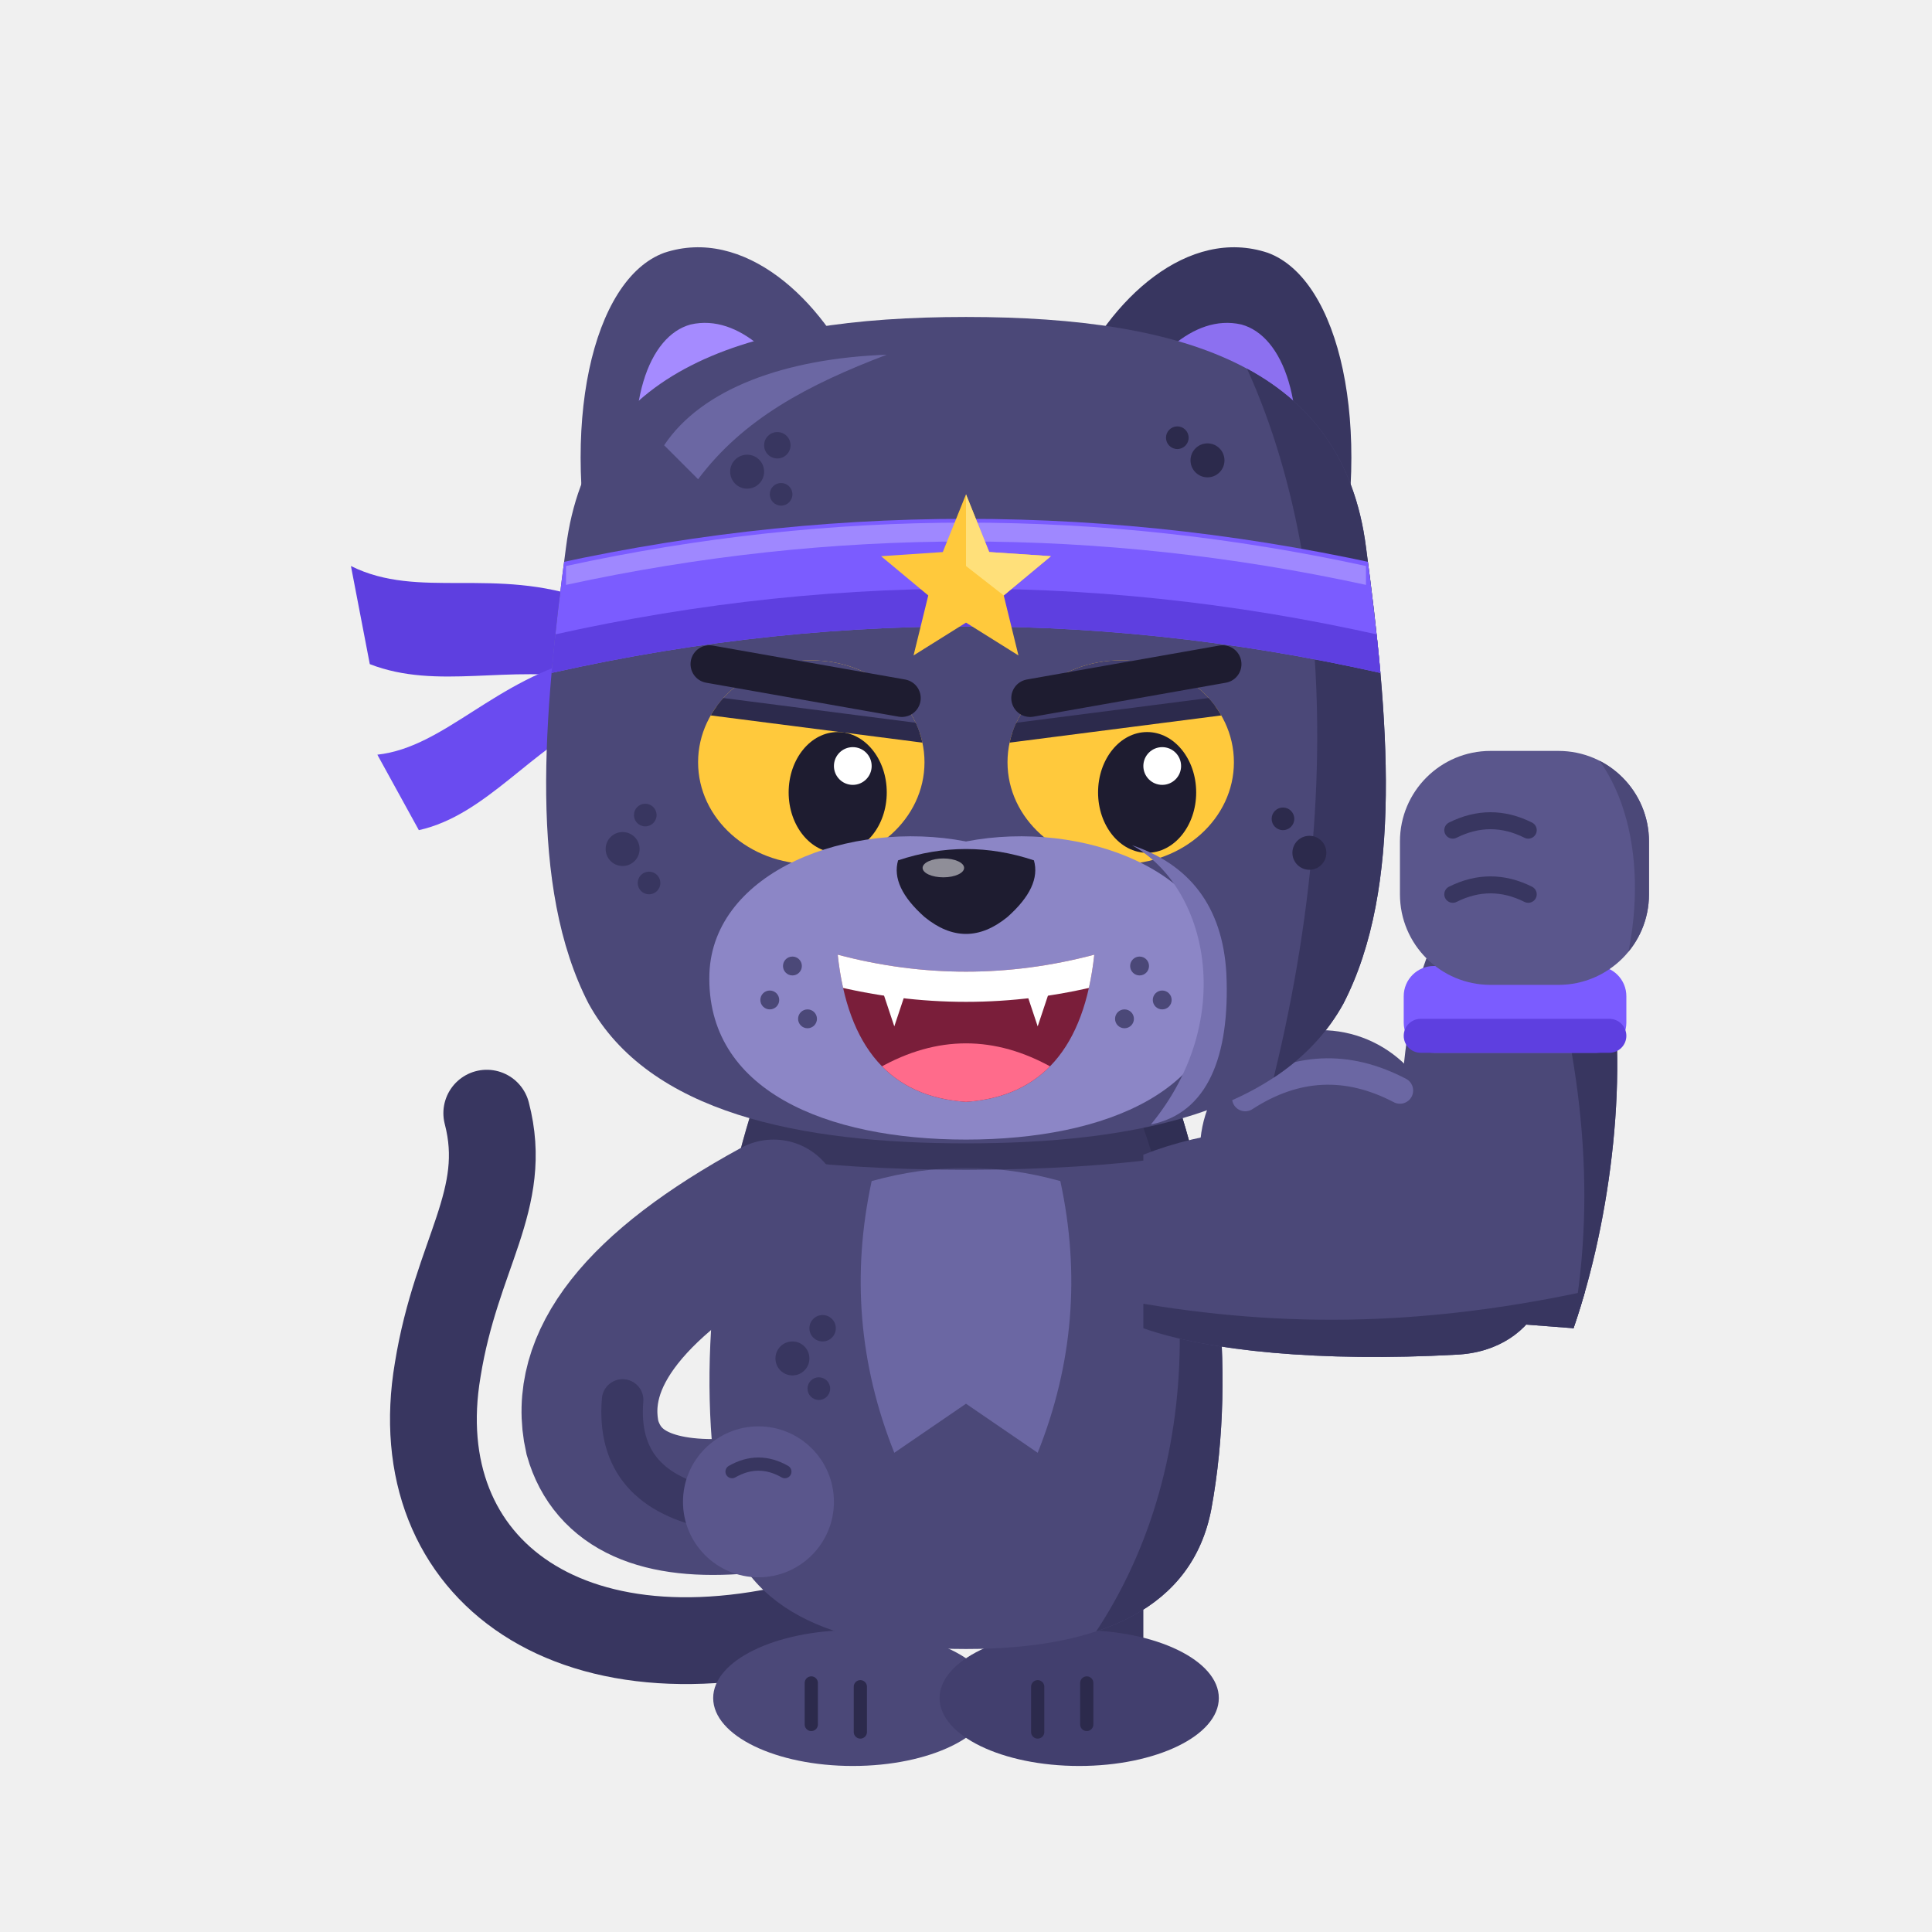
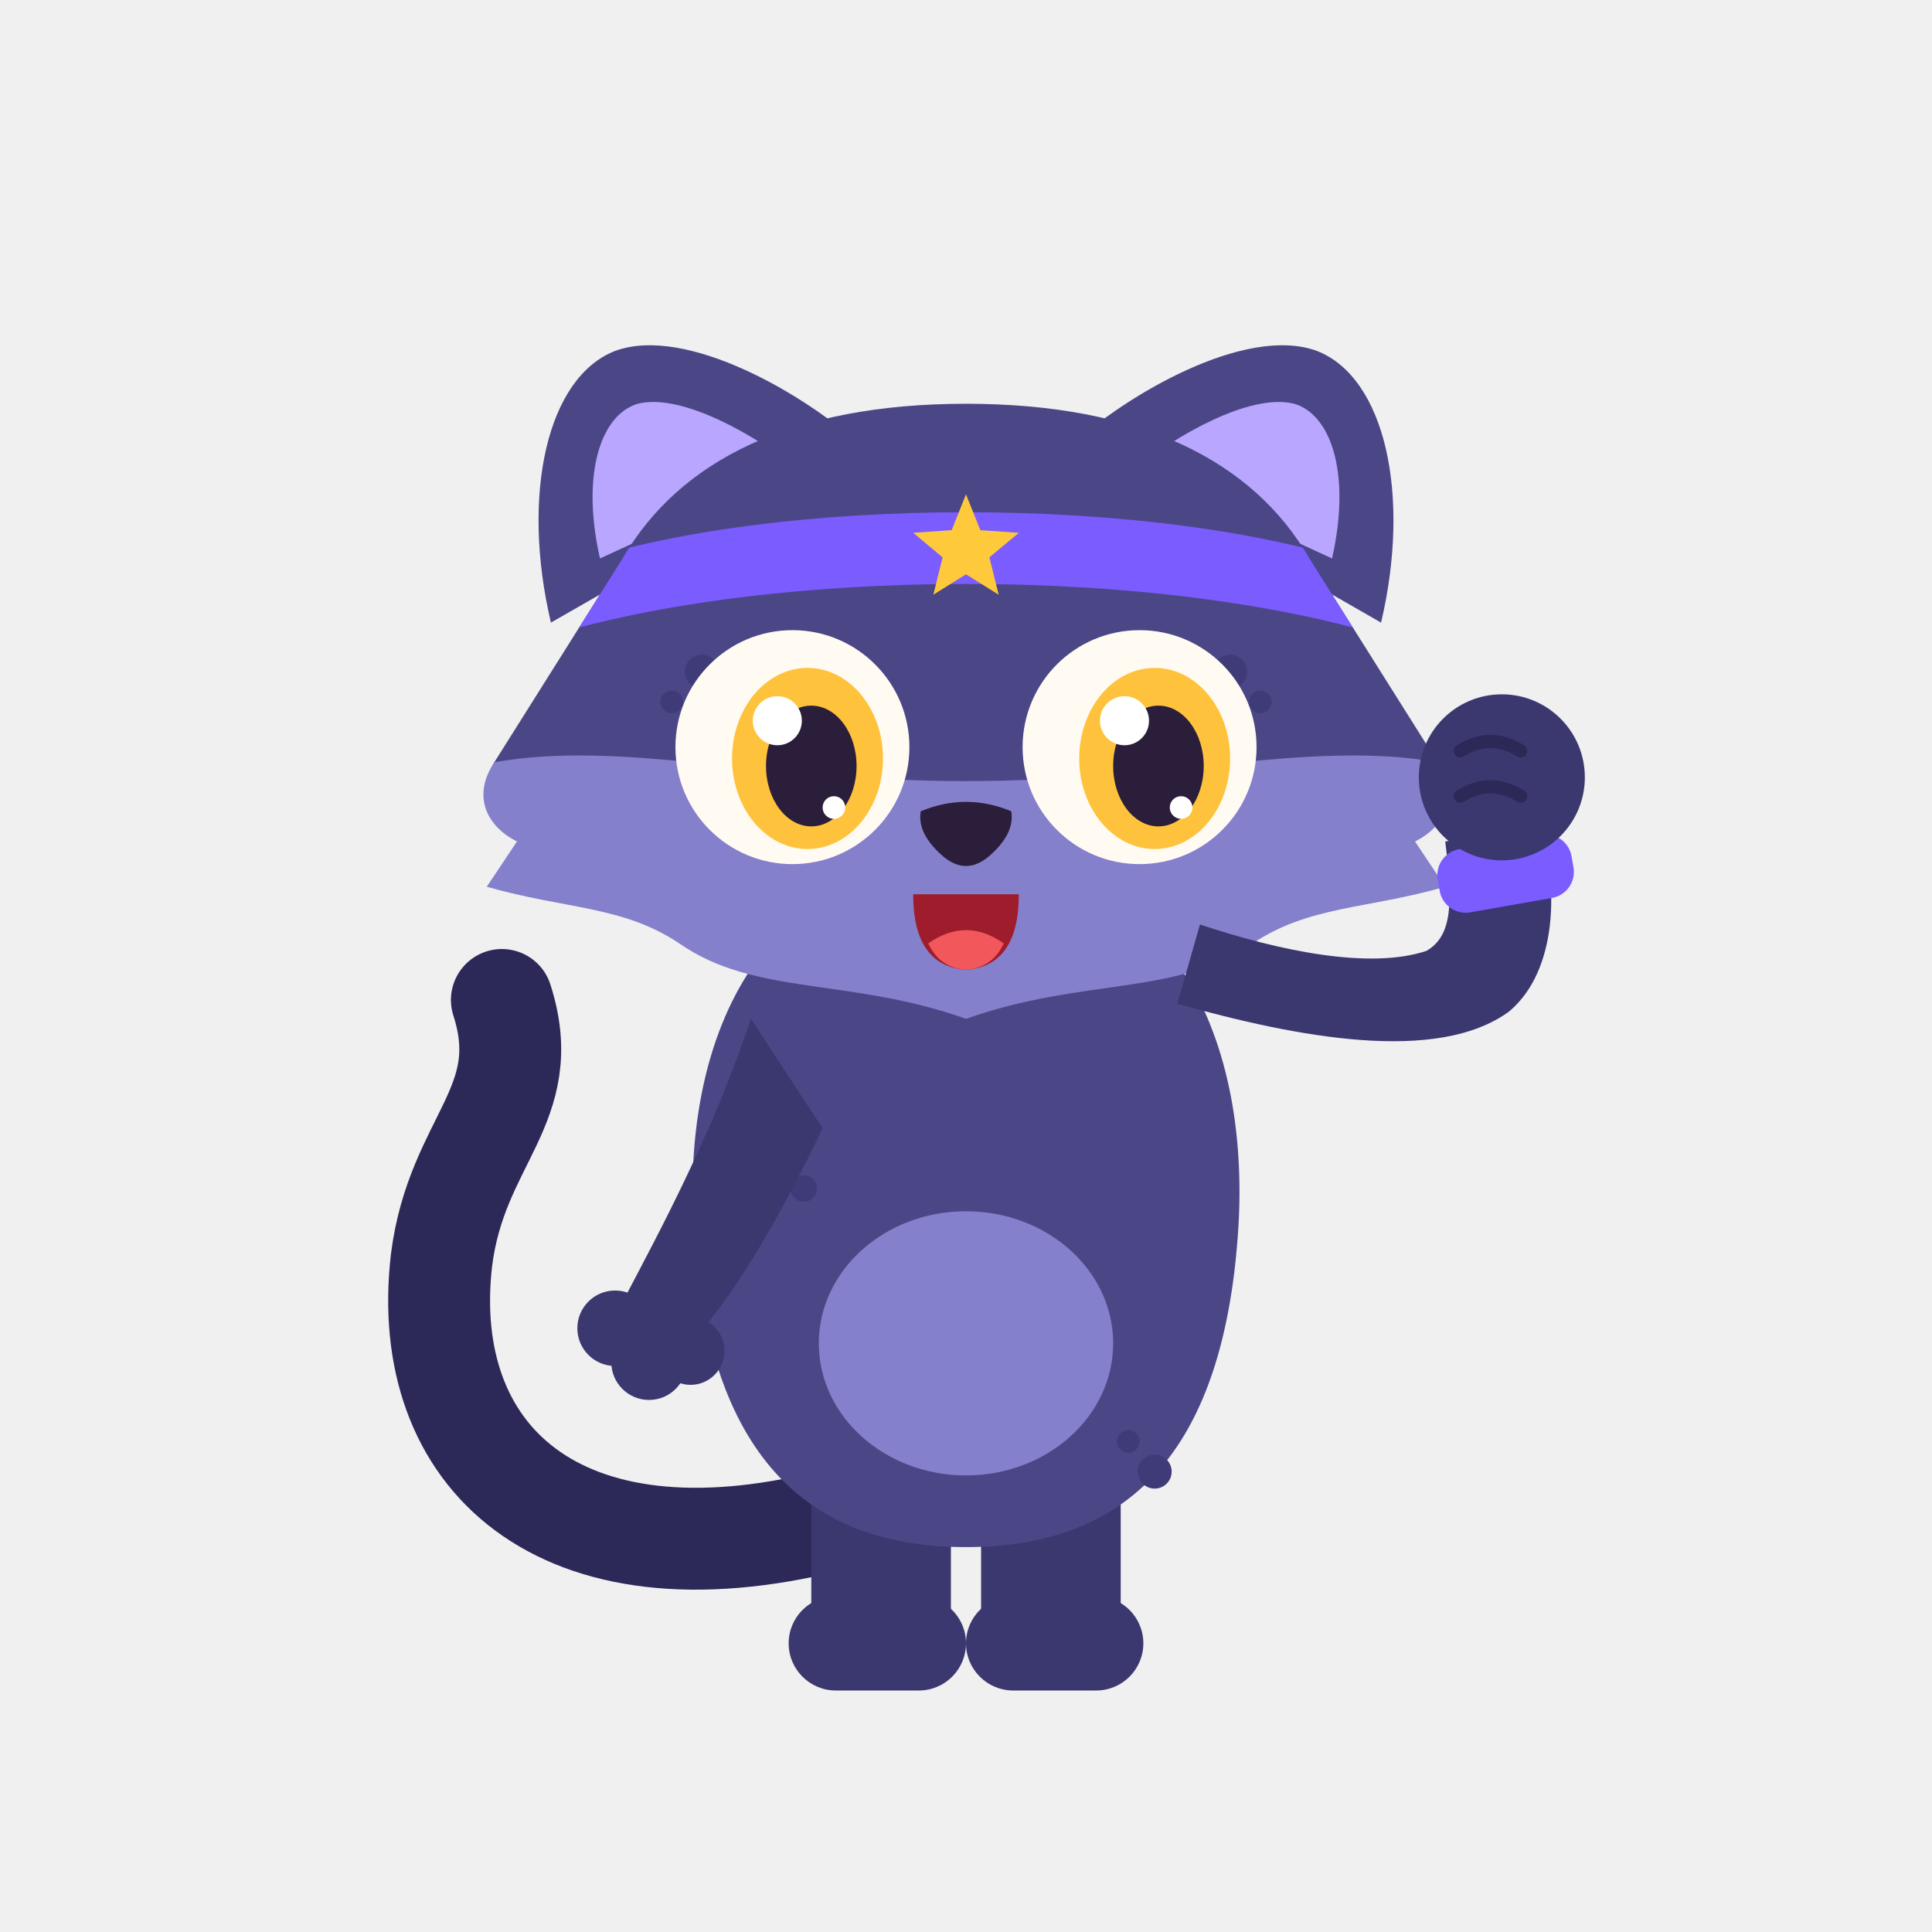
<svg xmlns="http://www.w3.org/2000/svg" viewBox="0 0 1024 1024" width="1024" height="1024">
  <defs>
-     <path id="head" d="M512 168 C630 168 712 196 724 290 C736 380 744 470 712 532 C680 590 600 606 512 606 C424 606 344 590 312 532 C280 470 288 380 300 290 C312 196 394 168 512 168 Z" />
+     <path id="head" d="M512 214 C604 214 664 244 694 296 L762 404 C772 422 764 438 748 444 C698 474 618 500 512 500 C406 500 326 474 276 444 C260 438 252 422 262 404 L330 296 C360 244 420 214 512 214 Z" />
    <clipPath id="headClip">
      <use href="#head" />
    </clipPath>
-     <path id="body" d="M404 572 C380 640 368 724 382 800 C392 852 440 874 512 874 C584 874 632 852 642 800 C656 724 644 640 620 572 Z" />
-     <clipPath id="bodyClip">
-       <use href="#body" />
-     </clipPath>
-     <path id="ear" d="M316 312 C296 226 314 148 352 134 C394 120 436 158 456 204 Z" />
-     <path id="earInner" d="M340 270 C330 214 344 178 366 172 C392 166 416 192 428 218 Z" />
-     <ellipse id="eyeL" cx="430" cy="404" rx="60" ry="54" />
-     <ellipse id="eyeR" cx="594" cy="404" rx="60" ry="54" />
-     <clipPath id="eyeLClip">
-       <use href="#eyeL" />
-     </clipPath>
-     <clipPath id="eyeRClip">
-       <use href="#eyeR" />
-     </clipPath>
-     <path id="upperArm" d="M606 612 C672 586 764 596 806 640 C836 672 816 716 772 718 C700 722 640 716 606 704 Z" />
-     <path id="forearm" d="M756 698 C736 626 740 552 756 508 L852 508 C864 566 854 646 834 704 Z" />
-     <clipPath id="armClip">
-       <use href="#upperArm" />
-       <use href="#forearm" />
-     </clipPath>
-     <path id="mouth" d="M444 506 Q512 524 580 506 Q572 580 512 584 Q452 580 444 506 Z" />
-     <clipPath id="fistClip">
-       <rect x="742" y="398" width="132" height="124" rx="48" />
-     </clipPath>
-     <clipPath id="mouthClip">
-       <use href="#mouth" />
-     </clipPath>
+     <path id="earL" d="M292 330 C276 262 290 200 326 186 C364 172 428 210 456 236 Z" />
+     <path id="earInnerL" d="M318 296 C308 252 318 220 338 214 C362 208 402 232 422 248 Z" />
  </defs>
-   <path d="M446 856 C304 900 214 832 232 726 C242 664 270 636 258 590" fill="none" stroke="#383660" stroke-width="46" stroke-linecap="round" />
-   <path d="M312 318 C262 300 222 318 186 300 L196 352 C232 366 270 352 312 360 Z" fill="#5E3FE0" />
-   <path d="M312 348 C262 360 236 396 200 400 L222 440 C258 432 282 396 318 380 Z" fill="#6A4BF0" />
-   <rect x="418" y="820" width="84" height="80" rx="30" fill="#383660" />
-   <rect x="522" y="820" width="84" height="80" rx="30" fill="#383660" />
-   <ellipse cx="452" cy="900" rx="74" ry="36" fill="#4B4878" />
-   <ellipse cx="572" cy="900" rx="74" ry="36" fill="#423F6E" />
-   <path d="M430 892 L430 914 M456 894 L456 918 M550 894 L550 918 M576 892 L576 914" stroke="#2C2A4C" stroke-width="7" stroke-linecap="round" />
-   <use href="#body" fill="#4B4878" />
-   <g clip-path="url(#bodyClip)">
-     <path d="M590 560 C640 660 640 790 570 880 L700 880 L700 560 Z" fill="#383660" />
-     <path d="M462 626 Q512 612 562 626 Q578 700 550 770 L512 744 L474 770 Q446 700 462 626 Z" fill="#6B67A3" />
-     <g fill="#383660">
-       <circle cx="420" cy="720" r="9" />
-       <circle cx="436" cy="704" r="7" />
-       <circle cx="434" cy="736" r="6" />
-       <circle cx="414" cy="812" r="8" />
-       <circle cx="428" cy="798" r="6" />
-     </g>
-     <ellipse cx="512" cy="598" rx="150" ry="22" fill="#2C2A4C" opacity="0.6" />
+   <path d="M440 806 C296 842 222 772 234 668 C242 604 284 586 266 530" fill="none" stroke="#2C2959" stroke-width="54" stroke-linecap="round" />
+   <rect x="430" y="760" width="74" height="120" rx="20" fill="#3B3870" />
+   <rect x="520" y="760" width="74" height="120" rx="20" fill="#3B3870" />
+   <rect x="418" y="846" width="94" height="50" rx="25" fill="#3B3870" />
+   <rect x="512" y="846" width="94" height="50" rx="25" fill="#3B3870" />
+   <path d="M512 456 C622 456 664 552 656 656 C648 762 604 820 512 820 C420 820 376 762 368 656 C360 552 402 456 512 456 Z" fill="#4B4787" />
+   <ellipse cx="512" cy="712" rx="78" ry="70" fill="#8580CC" />
+   <g fill="#3F3B78">
+     <circle cx="410" cy="612" r="10" />
+     <circle cx="426" cy="630" r="7" />
+     <circle cx="612" cy="780" r="9" />
+     <circle cx="598" cy="764" r="6" />
  </g>
-   <path d="M410 640 Q300 700 314 762 Q326 804 394 798" fill="none" stroke="#4B4878" stroke-width="72" stroke-linecap="round" />
-   <path d="M330 742 Q326 790 380 800" fill="none" stroke="#383660" stroke-width="22" stroke-linecap="round" opacity="0.9" />
-   <circle cx="402" cy="796" r="40" fill="#5A568C" />
-   <path d="M388 780 Q402 772 416 780" fill="none" stroke="#383660" stroke-width="7" stroke-linecap="round" />
-   <use href="#upperArm" fill="#4B4878" />
-   <circle cx="700" cy="610" r="64" fill="#4B4878" />
-   <use href="#forearm" fill="#4B4878" />
-   <g clip-path="url(#armClip)">
-     <path d="M600 690 C680 704 760 704 860 680 L860 740 L600 740 Z" fill="#383660" />
-     <path d="M820 500 C842 580 846 650 830 720 L880 720 L880 500 Z" fill="#383660" />
+   <path d="M398 540 C378 600 350 652 330 690 C318 714 342 734 362 716 C388 690 414 644 436 598 Z" fill="#3B3870" />
+   <circle cx="326" cy="704" r="20" fill="#3B3870" />
+   <circle cx="344" cy="722" r="20" fill="#3B3870" />
+   <circle cx="366" cy="716" r="18" fill="#3B3870" />
+   <use href="#earL" fill="#4B4787" />
+   <use href="#earInnerL" fill="#B9A6FF" />
+   <g transform="matrix(-1 0 0 1 1024 0)">
+     <use href="#earL" fill="#4B4787" />
+     <use href="#earInnerL" fill="#B9A6FF" />
  </g>
-   <path d="M660 582 Q700 556 742 578" fill="none" stroke="#6B67A3" stroke-width="14" stroke-linecap="round" />
-   <rect x="744" y="512" width="118" height="46" rx="16" fill="#7B5CFF" />
-   <rect x="744" y="540" width="118" height="18" rx="9" fill="#5E3FE0" />
-   <rect x="742" y="398" width="132" height="124" rx="48" fill="#5A568C" />
-   <g clip-path="url(#fistClip)">
-     <path d="M836 390 C870 420 874 480 856 530 L890 530 L890 390 Z" fill="#4B4878" />
+   <use href="#head" fill="#4B4787" />
+   <g clip-path="url(#headClip)">
+     <path d="M300 300 C410 262 614 262 724 300 L736 338 C614 300 410 300 288 338 Z" fill="#7B5CFF" />
+     <path d="M512 262 L519.6 281 L540 282.4 L524.4 295.4 L529.3 315.2 L512 304.4 L494.7 315.2 L499.6 295.4 L484 282.4 L504.4 281 Z" fill="#FFC93C" />
  </g>
-   <path d="M770 440 Q790 430 810 440 M770 474 Q790 464 810 474" fill="none" stroke="#383660" stroke-width="9" stroke-linecap="round" />
-   <use href="#ear" fill="#4B4878" />
-   <use href="#earInner" fill="#A58BFF" />
-   <g transform="matrix(-1 0 0 1 1024 0)">
-     <use href="#ear" fill="#383660" />
-     <use href="#earInner" fill="#8C70F0" />
+   <g fill="#3F3B78">
+     <circle cx="372" cy="356" r="9" />
+     <circle cx="356" cy="372" r="6" />
+     <circle cx="652" cy="356" r="9" />
+     <circle cx="668" cy="372" r="6" />
  </g>
-   <use href="#head" fill="#4B4878" />
-   <g clip-path="url(#headClip)">
-     <path d="M642 160 C706 262 718 430 664 612 L760 612 L760 160 Z" fill="#383660" />
-     <path d="M352 236 C372 206 416 190 470 188 C428 204 394 222 370 254 Z" fill="#6B67A3" />
-     <g fill="#383660">
-       <circle cx="396" cy="250" r="9" />
-       <circle cx="412" cy="236" r="7" />
-       <circle cx="414" cy="262" r="6" />
-       <circle cx="330" cy="450" r="9" />
-       <circle cx="342" cy="432" r="6" />
-       <circle cx="344" cy="468" r="6" />
-     </g>
-     <g fill="#2C2A4C">
-       <circle cx="640" cy="244" r="9" />
-       <circle cx="624" cy="232" r="6" />
-       <circle cx="694" cy="452" r="9" />
-       <circle cx="680" cy="434" r="6" />
-     </g>
-     <path d="M280 302 Q512 248 744 302 L746 360 Q512 304 278 360 Z" fill="#7B5CFF" />
-     <path d="M278 340 Q512 284 746 340 L746 360 Q512 304 278 360 Z" fill="#5E3FE0" />
-     <path d="M300 300 Q512 254 724 300 L724 310 Q512 264 300 310 Z" fill="#9F88FF" />
-   </g>
-   <path d="M512 262 L524.3 292.6 L557 294.8 L532 315.6 L539.8 347.4 L512 330 L484.2 347.4 L492 315.6 L467 294.8 L499.7 292.6 Z" fill="#FFC93C" />
-   <path d="M512 262 L524.3 292.6 L557 294.8 L532 315.6 L512 300 Z" fill="#FFE07A" />
-   <use href="#eyeL" fill="#FFC93C" />
-   <use href="#eyeR" fill="#FFC93C" />
-   <g clip-path="url(#eyeLClip)">
-     <ellipse cx="444" cy="420" rx="26" ry="32" fill="#1E1C30" />
-     <circle cx="452" cy="406" r="10" fill="#FFFFFF" />
-     <path d="M360 340 L500 340 L500 390 L360 372 Z" fill="#4B4878" />
-     <path d="M360 372 L500 390" stroke="#2C2A4C" stroke-width="10" />
-   </g>
-   <g clip-path="url(#eyeRClip)">
-     <ellipse cx="608" cy="420" rx="26" ry="32" fill="#1E1C30" />
-     <circle cx="616" cy="406" r="10" fill="#FFFFFF" />
-     <path d="M524 340 L664 340 L664 372 L524 390 Z" fill="#423F6E" />
-     <path d="M524 390 L664 372" stroke="#2C2A4C" stroke-width="10" />
-   </g>
-   <path d="M376 352 L478 370" stroke="#1E1C30" stroke-width="20" stroke-linecap="round" />
-   <path d="M546 370 L648 352" stroke="#1E1C30" stroke-width="20" stroke-linecap="round" />
-   <path d="M512 446 C574 434 646 462 648 516 C650 578 586 604 512 604 C438 604 374 578 376 516 C378 462 450 434 512 446 Z" fill="#8C86C6" />
-   <path d="M600 448 C640 470 656 540 610 596 C640 590 652 560 650 516 C648 480 630 458 600 448 Z" fill="#7671B0" />
-   <g fill="#4B4878">
-     <circle cx="420" cy="512" r="5" />
-     <circle cx="408" cy="530" r="5" />
-     <circle cx="428" cy="540" r="5" />
-     <circle cx="604" cy="512" r="5" />
-     <circle cx="616" cy="530" r="5" />
-     <circle cx="596" cy="540" r="5" />
-   </g>
-   <path d="M476 456 Q512 444 548 456 Q552 470 534 486 Q512 504 490 486 Q472 470 476 456 Z" fill="#1E1C30" />
-   <ellipse cx="500" cy="460" rx="11" ry="5" fill="#FFFFFF" opacity="0.5" />
-   <use href="#mouth" fill="#7A1E3A" />
-   <g clip-path="url(#mouthClip)">
-     <path d="M466 566 Q512 540 558 566 L558 600 L466 600 Z" fill="#FF6B8B" />
-     <path d="M440 500 Q512 520 584 500 L584 522 Q512 540 440 522 Z" fill="#FFFFFF" />
-     <path d="M466 520 L482 520 L474 544 Z M542 520 L558 520 L550 544 Z" fill="#FFFFFF" />
+   <path d="M262 404 C330 392 404 414 512 414 C620 414 694 392 762 404 C774 422 766 438 750 446 L766 470 C724 482 694 480 664 500 C624 528 574 518 512 540 C450 518 400 528 360 500 C330 480 300 482 258 470 L274 446 C258 438 250 422 262 404 Z" fill="#8580CC" />
+   <circle cx="420" cy="396" r="62" fill="#FFFBF2" />
+   <circle cx="604" cy="396" r="62" fill="#FFFBF2" />
+   <ellipse cx="428" cy="402" rx="40" ry="48" fill="#FFC23C" />
+   <ellipse cx="612" cy="402" rx="40" ry="48" fill="#FFC23C" />
+   <ellipse cx="430" cy="406" rx="24" ry="32" fill="#2B1E3A" />
+   <ellipse cx="614" cy="406" rx="24" ry="32" fill="#2B1E3A" />
+   <circle cx="412" cy="382" r="13" fill="#FFFFFF" />
+   <circle cx="596" cy="382" r="13" fill="#FFFFFF" />
+   <circle cx="442" cy="428" r="6" fill="#FFFFFF" />
+   <circle cx="626" cy="428" r="6" fill="#FFFFFF" />
+   <path d="M488 430 Q512 420 536 430 Q538 442 524 454 Q512 464 500 454 Q486 442 488 430 Z" fill="#2B1E3A" />
+   <path d="M484 474 L540 474 Q540 512 512 514 Q484 512 484 474 Z" fill="#9E1C2B" />
+   <path d="M492 500 Q512 486 532 500 Q526 513 512 514 Q498 513 492 500 Z" fill="#F2585B" />
+   <g transform="translate(18 -16)">
+     <path d="M606 548 C670 566 744 580 782 552 C808 530 808 484 798 454 L748 462 C752 494 752 512 738 520 C708 530 660 520 618 506 Z" fill="#3B3870" />
+     <rect x="744" y="462" width="72" height="34" rx="14" fill="#7B5CFF" transform="rotate(-10 780 479)" />
+     <circle cx="778" cy="428" r="44" fill="#3B3870" />
+     <path d="M756 414 Q772 404 788 414 M756 438 Q772 428 788 438" fill="none" stroke="#2C2959" stroke-width="7" stroke-linecap="round" />
  </g>
</svg>
